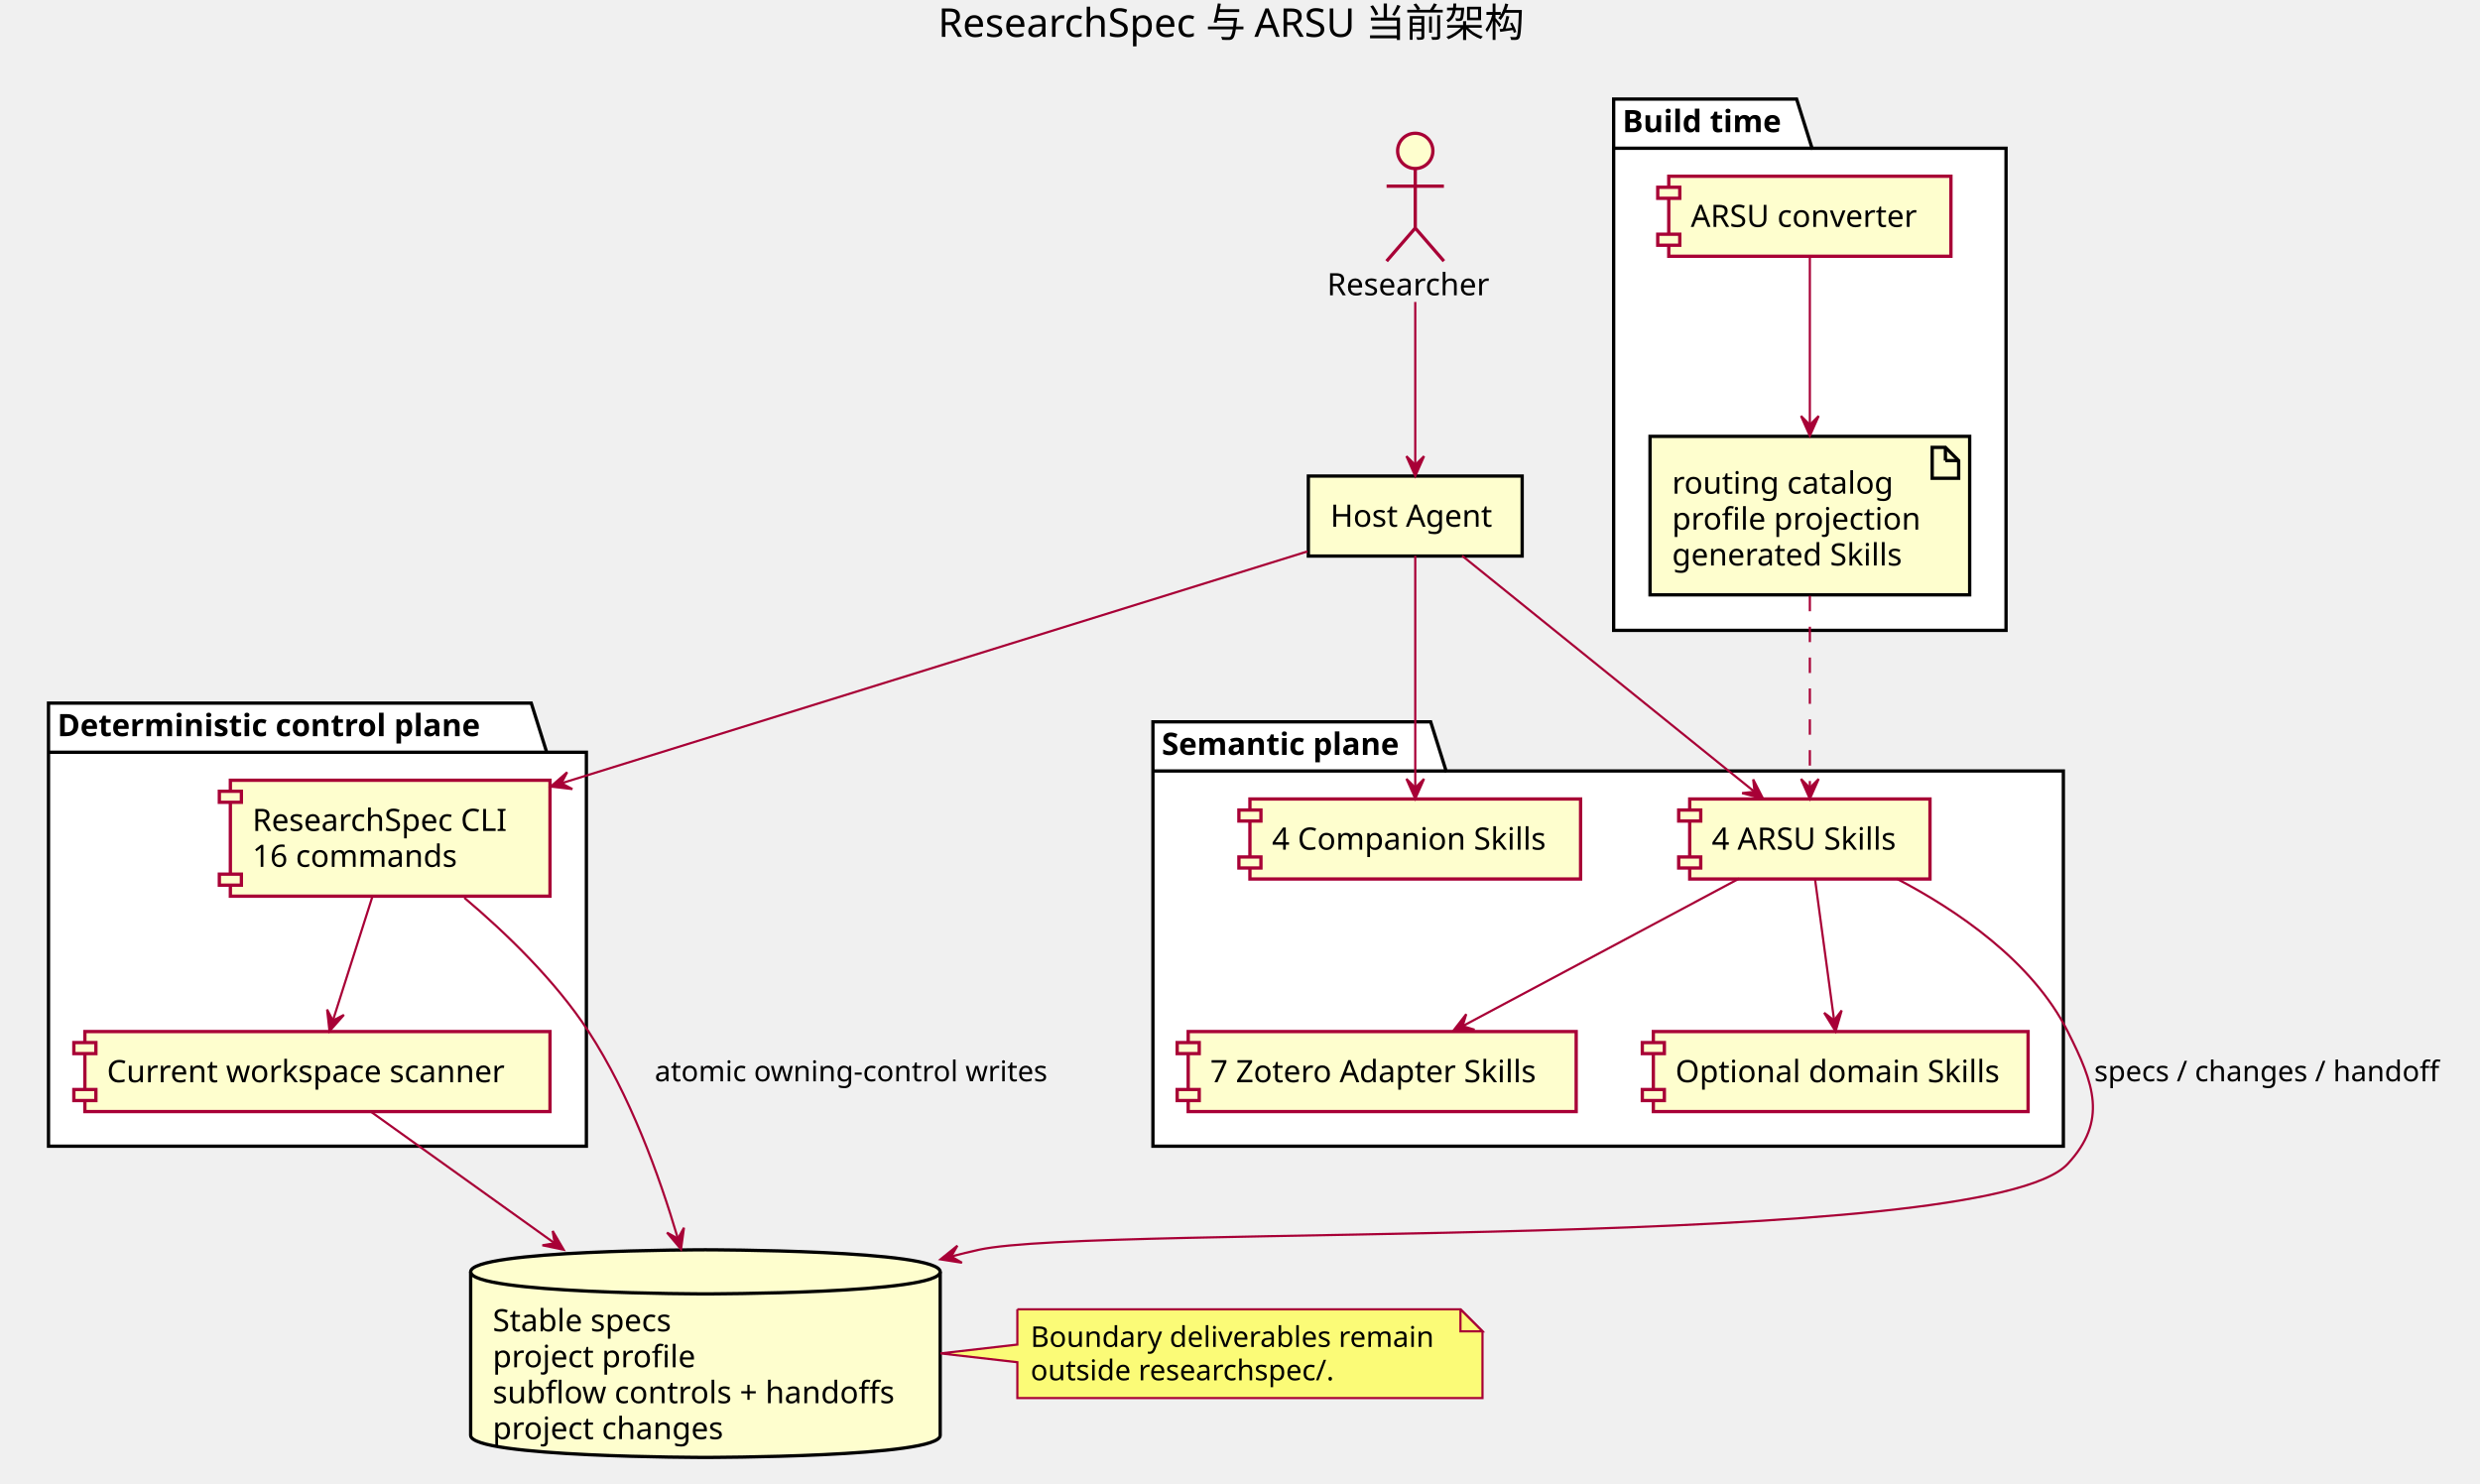
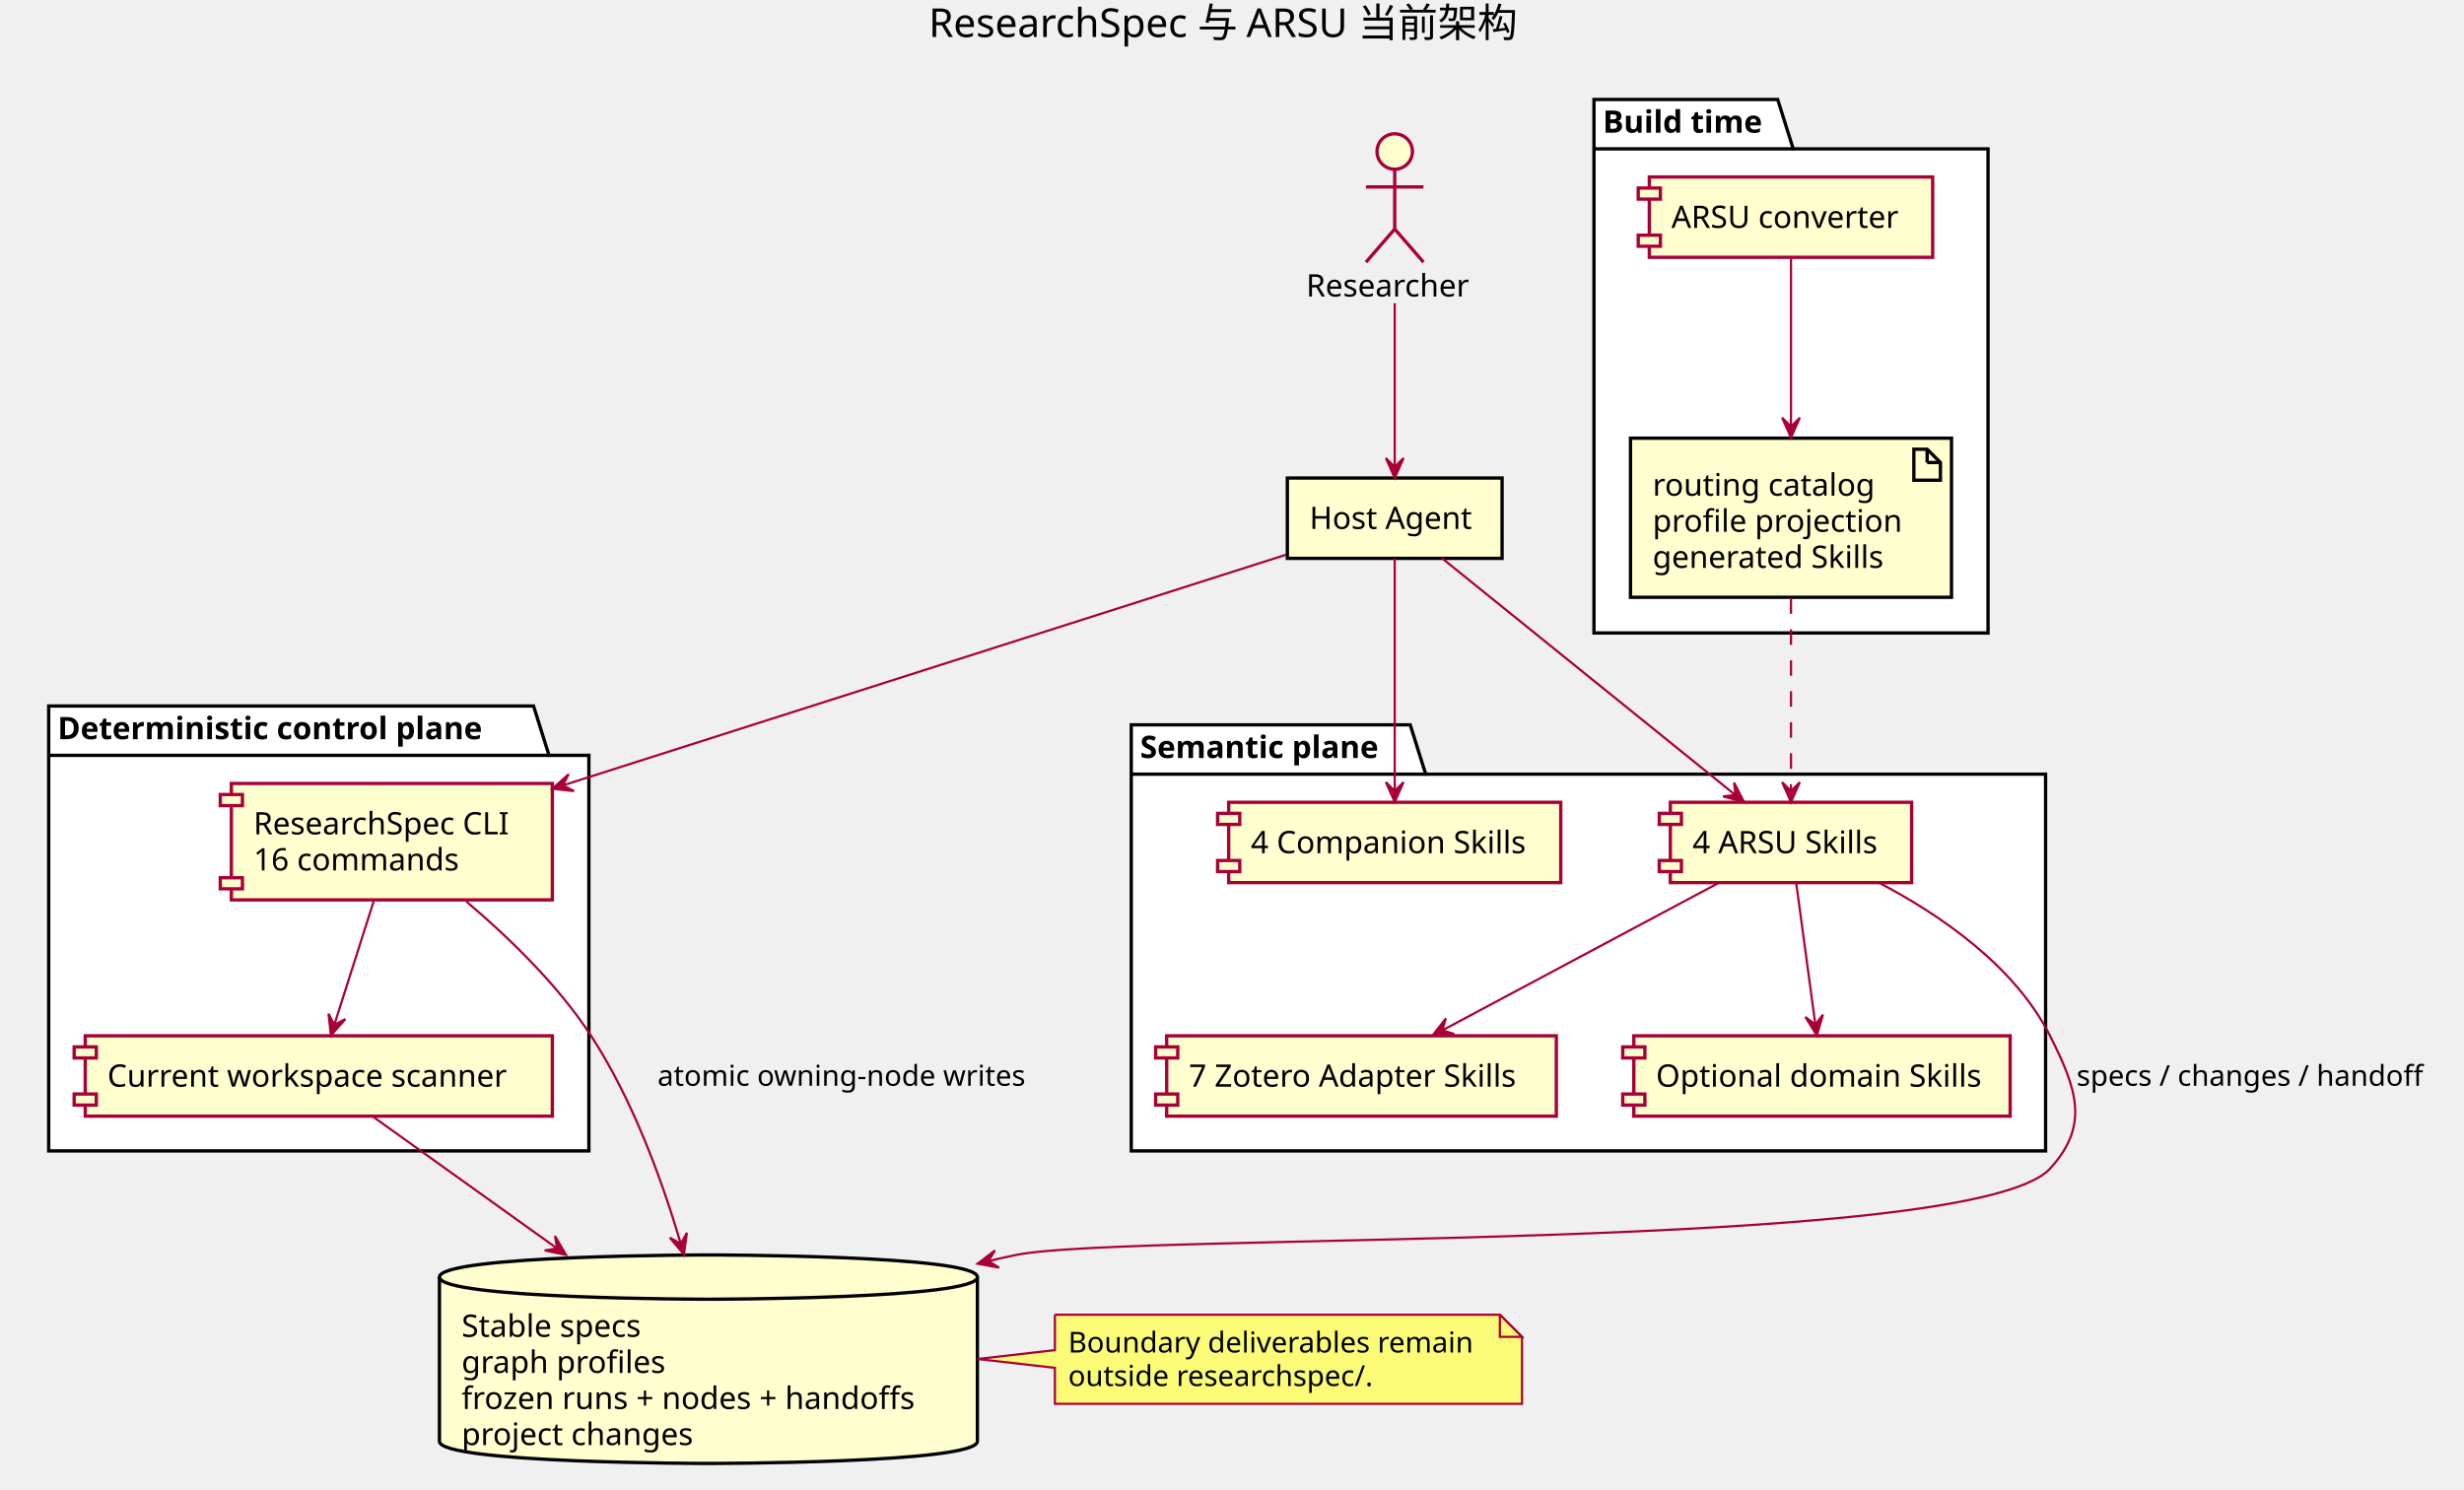
- <svg xmlns="http://www.w3.org/2000/svg" contentScriptType="application/ecmascript" contentStyleType="text/css" height="673px" preserveAspectRatio="none" style="width:1125px;height:673px;" version="1.1" viewBox="0 0 1125 673" width="1125px" zoomAndPan="magnify">
+ <svg xmlns="http://www.w3.org/2000/svg" contentScriptType="application/ecmascript" contentStyleType="text/css" height="673px" preserveAspectRatio="none" style="width:1113px;height:673px;" version="1.1" viewBox="0 0 1113 673" width="1113px" zoomAndPan="magnify">
  <defs />
  <g>
-     <text fill="#000000" font-family="sans-serif" font-size="18" lengthAdjust="spacingAndGlyphs" textLength="281" x="425.5" y="16.708">ResearchSpec 与 ARSU 当前架构</text>
-     <polygon fill="#FFFFFF" points="523,327.453,649,327.453,656,349.75,936,349.75,936,519.953,523,519.953,523,327.453" style="stroke: #000000; stroke-width: 1.5;" />
-     <line style="stroke: #000000; stroke-width: 1.5;" x1="523" x2="656" y1="349.75" y2="349.75" />
-     <text fill="#000000" font-family="sans-serif" font-size="14" font-weight="bold" lengthAdjust="spacingAndGlyphs" textLength="120" x="527" y="342.448">Semantic plane</text>
+     <text fill="#000000" font-family="sans-serif" font-size="18" lengthAdjust="spacingAndGlyphs" textLength="281" x="419.5" y="16.708">ResearchSpec 与 ARSU 当前架构</text>
+     <polygon fill="#FFFFFF" points="511,327.453,637,327.453,644,349.75,924,349.75,924,519.953,511,519.953,511,327.453" style="stroke: #000000; stroke-width: 1.5;" />
+     <line style="stroke: #000000; stroke-width: 1.5;" x1="511" x2="644" y1="349.75" y2="349.75" />
+     <text fill="#000000" font-family="sans-serif" font-size="14" font-weight="bold" lengthAdjust="spacingAndGlyphs" textLength="120" x="515" y="342.448">Semantic plane</text>
    <polygon fill="#FFFFFF" points="22,318.953,241,318.953,248,341.25,266,341.25,266,519.953,22,519.953,22,318.953" style="stroke: #000000; stroke-width: 1.5;" />
    <line style="stroke: #000000; stroke-width: 1.5;" x1="22" x2="248" y1="341.25" y2="341.25" />
    <text fill="#000000" font-family="sans-serif" font-size="14" font-weight="bold" lengthAdjust="spacingAndGlyphs" textLength="213" x="26" y="333.948">Deterministic control plane</text>
-     <polygon fill="#FFFFFF" points="732,44.953,815,44.953,822,67.25,910,67.25,910,285.953,732,285.953,732,44.953" style="stroke: #000000; stroke-width: 1.5;" />
-     <line style="stroke: #000000; stroke-width: 1.5;" x1="732" x2="822" y1="67.25" y2="67.25" />
-     <text fill="#000000" font-family="sans-serif" font-size="14" font-weight="bold" lengthAdjust="spacingAndGlyphs" textLength="77" x="736" y="59.948">Build time</text>
-     <rect fill="#FEFECE" height="36.297" style="stroke: #A80036; stroke-width: 1.5;" width="109" x="766.5" y="362.453" />
-     <rect fill="#FEFECE" height="5" style="stroke: #A80036; stroke-width: 1.5;" width="10" x="761.5" y="367.453" />
-     <rect fill="#FEFECE" height="5" style="stroke: #A80036; stroke-width: 1.5;" width="10" x="761.5" y="388.75" />
-     <text fill="#000000" font-family="sans-serif" font-size="14" lengthAdjust="spacingAndGlyphs" textLength="89" x="776.5" y="385.448">4 ARSU Skills</text>
-     <rect fill="#FEFECE" height="36.297" style="stroke: #A80036; stroke-width: 1.5;" width="150" x="567" y="362.453" />
-     <rect fill="#FEFECE" height="5" style="stroke: #A80036; stroke-width: 1.5;" width="10" x="562" y="367.453" />
-     <rect fill="#FEFECE" height="5" style="stroke: #A80036; stroke-width: 1.5;" width="10" x="562" y="388.75" />
-     <text fill="#000000" font-family="sans-serif" font-size="14" lengthAdjust="spacingAndGlyphs" textLength="130" x="577" y="385.448">4 Companion Skills</text>
-     <rect fill="#FEFECE" height="36.297" style="stroke: #A80036; stroke-width: 1.5;" width="176" x="539" y="467.953" />
-     <rect fill="#FEFECE" height="5" style="stroke: #A80036; stroke-width: 1.5;" width="10" x="534" y="472.953" />
-     <rect fill="#FEFECE" height="5" style="stroke: #A80036; stroke-width: 1.5;" width="10" x="534" y="494.25" />
-     <text fill="#000000" font-family="sans-serif" font-size="14" lengthAdjust="spacingAndGlyphs" textLength="156" x="549" y="490.948">7 Zotero Adapter Skills</text>
-     <rect fill="#FEFECE" height="36.297" style="stroke: #A80036; stroke-width: 1.5;" width="170" x="750" y="467.953" />
-     <rect fill="#FEFECE" height="5" style="stroke: #A80036; stroke-width: 1.5;" width="10" x="745" y="472.953" />
-     <rect fill="#FEFECE" height="5" style="stroke: #A80036; stroke-width: 1.5;" width="10" x="745" y="494.25" />
-     <text fill="#000000" font-family="sans-serif" font-size="14" lengthAdjust="spacingAndGlyphs" textLength="150" x="760" y="490.948">Optional domain Skills</text>
+     <polygon fill="#FFFFFF" points="720,44.953,803,44.953,810,67.25,898,67.25,898,285.953,720,285.953,720,44.953" style="stroke: #000000; stroke-width: 1.5;" />
+     <line style="stroke: #000000; stroke-width: 1.5;" x1="720" x2="810" y1="67.25" y2="67.25" />
+     <text fill="#000000" font-family="sans-serif" font-size="14" font-weight="bold" lengthAdjust="spacingAndGlyphs" textLength="77" x="724" y="59.948">Build time</text>
+     <rect fill="#FEFECE" height="36.297" style="stroke: #A80036; stroke-width: 1.5;" width="109" x="754.5" y="362.453" />
+     <rect fill="#FEFECE" height="5" style="stroke: #A80036; stroke-width: 1.5;" width="10" x="749.5" y="367.453" />
+     <rect fill="#FEFECE" height="5" style="stroke: #A80036; stroke-width: 1.5;" width="10" x="749.5" y="388.75" />
+     <text fill="#000000" font-family="sans-serif" font-size="14" lengthAdjust="spacingAndGlyphs" textLength="89" x="764.5" y="385.448">4 ARSU Skills</text>
+     <rect fill="#FEFECE" height="36.297" style="stroke: #A80036; stroke-width: 1.5;" width="150" x="555" y="362.453" />
+     <rect fill="#FEFECE" height="5" style="stroke: #A80036; stroke-width: 1.5;" width="10" x="550" y="367.453" />
+     <rect fill="#FEFECE" height="5" style="stroke: #A80036; stroke-width: 1.5;" width="10" x="550" y="388.75" />
+     <text fill="#000000" font-family="sans-serif" font-size="14" lengthAdjust="spacingAndGlyphs" textLength="130" x="565" y="385.448">4 Companion Skills</text>
+     <rect fill="#FEFECE" height="36.297" style="stroke: #A80036; stroke-width: 1.5;" width="176" x="527" y="467.953" />
+     <rect fill="#FEFECE" height="5" style="stroke: #A80036; stroke-width: 1.5;" width="10" x="522" y="472.953" />
+     <rect fill="#FEFECE" height="5" style="stroke: #A80036; stroke-width: 1.5;" width="10" x="522" y="494.25" />
+     <text fill="#000000" font-family="sans-serif" font-size="14" lengthAdjust="spacingAndGlyphs" textLength="156" x="537" y="490.948">7 Zotero Adapter Skills</text>
+     <rect fill="#FEFECE" height="36.297" style="stroke: #A80036; stroke-width: 1.5;" width="170" x="738" y="467.953" />
+     <rect fill="#FEFECE" height="5" style="stroke: #A80036; stroke-width: 1.5;" width="10" x="733" y="472.953" />
+     <rect fill="#FEFECE" height="5" style="stroke: #A80036; stroke-width: 1.5;" width="10" x="733" y="494.25" />
+     <text fill="#000000" font-family="sans-serif" font-size="14" lengthAdjust="spacingAndGlyphs" textLength="150" x="748" y="490.948">Optional domain Skills</text>
    <rect fill="#FEFECE" height="52.594" style="stroke: #A80036; stroke-width: 1.5;" width="145" x="104.5" y="353.953" />
    <rect fill="#FEFECE" height="5" style="stroke: #A80036; stroke-width: 1.5;" width="10" x="99.5" y="358.953" />
    <rect fill="#FEFECE" height="5" style="stroke: #A80036; stroke-width: 1.5;" width="10" x="99.5" y="396.547" />
    <text fill="#000000" font-family="sans-serif" font-size="14" lengthAdjust="spacingAndGlyphs" textLength="125" x="114.5" y="376.948">ResearchSpec CLI</text>
    <text fill="#000000" font-family="sans-serif" font-size="14" lengthAdjust="spacingAndGlyphs" textLength="99" x="114.5" y="393.245">16 commands</text>
    <rect fill="#FEFECE" height="36.297" style="stroke: #A80036; stroke-width: 1.5;" width="211" x="38.5" y="467.953" />
    <rect fill="#FEFECE" height="5" style="stroke: #A80036; stroke-width: 1.5;" width="10" x="33.5" y="472.953" />
    <rect fill="#FEFECE" height="5" style="stroke: #A80036; stroke-width: 1.5;" width="10" x="33.5" y="494.25" />
    <text fill="#000000" font-family="sans-serif" font-size="14" lengthAdjust="spacingAndGlyphs" textLength="191" x="48.5" y="490.948">Current workspace scanner</text>
-     <rect fill="#FEFECE" height="36.297" style="stroke: #A80036; stroke-width: 1.5;" width="128" x="757" y="79.953" />
-     <rect fill="#FEFECE" height="5" style="stroke: #A80036; stroke-width: 1.5;" width="10" x="752" y="84.953" />
-     <rect fill="#FEFECE" height="5" style="stroke: #A80036; stroke-width: 1.5;" width="10" x="752" y="106.25" />
-     <text fill="#000000" font-family="sans-serif" font-size="14" lengthAdjust="spacingAndGlyphs" textLength="108" x="767" y="102.948">ARSU converter</text>
-     <rect fill="#FEFECE" height="71.891" style="stroke: #000000; stroke-width: 1.5;" width="145" x="748.5" y="197.953" />
-     <polygon fill="#FEFECE" points="876.5,202.953,876.5,216.953,888.5,216.953,888.5,208.953,882.5,202.953,876.5,202.953" style="stroke: #000000; stroke-width: 1.5;" />
-     <line style="stroke: #000000; stroke-width: 1.5;" x1="882.5" x2="882.5" y1="202.953" y2="208.953" />
-     <line style="stroke: #000000; stroke-width: 1.5;" x1="888.5" x2="882.5" y1="208.953" y2="208.953" />
-     <text fill="#000000" font-family="sans-serif" font-size="14" lengthAdjust="spacingAndGlyphs" textLength="103" x="758.5" y="223.948">routing catalog</text>
-     <text fill="#000000" font-family="sans-serif" font-size="14" lengthAdjust="spacingAndGlyphs" textLength="115" x="758.5" y="240.245">profile projection</text>
-     <text fill="#000000" font-family="sans-serif" font-size="14" lengthAdjust="spacingAndGlyphs" textLength="110" x="758.5" y="256.542">generated Skills</text>
-     <ellipse cx="642" cy="68.453" fill="#FEFECE" rx="8" ry="8" style="stroke: #A80036; stroke-width: 1.5;" />
-     <path d="M642,76.453 L642,103.453 M629,84.453 L655,84.453 M642,103.453 L629,118.453 M642,103.453 L655,118.453 " fill="none" style="stroke: #A80036; stroke-width: 1.5;" />
-     <text fill="#000000" font-family="sans-serif" font-size="14" lengthAdjust="spacingAndGlyphs" textLength="80" x="602" y="133.948">Researcher</text>
-     <rect fill="#FEFECE" height="36.297" style="stroke: #000000; stroke-width: 1.5;" width="97" x="593.5" y="215.953" />
-     <text fill="#000000" font-family="sans-serif" font-size="14" lengthAdjust="spacingAndGlyphs" textLength="77" x="603.5" y="238.948">Host Agent</text>
-     <path d="M213.5,576.953 C213.5,566.953 320,566.953 320,566.953 C320,566.953 426.5,566.953 426.5,576.953 L426.5,651.141 C426.5,661.141 320,661.141 320,661.141 C320,661.141 213.5,661.141 213.5,651.141 L213.5,576.953 " fill="#FEFECE" style="stroke: #000000; stroke-width: 1.5;" />
-     <path d="M213.5,576.953 C213.5,586.953 320,586.953 320,586.953 C320,586.953 426.5,586.953 426.5,576.953 " fill="none" style="stroke: #000000; stroke-width: 1.5;" />
-     <text fill="#000000" font-family="sans-serif" font-size="14" lengthAdjust="spacingAndGlyphs" textLength="89" x="223.5" y="603.948">Stable specs</text>
-     <text fill="#000000" font-family="sans-serif" font-size="14" lengthAdjust="spacingAndGlyphs" textLength="94" x="223.5" y="620.245">project profile</text>
-     <text fill="#000000" font-family="sans-serif" font-size="14" lengthAdjust="spacingAndGlyphs" textLength="193" x="223.5" y="636.542">subflow controls + handoffs</text>
-     <text fill="#000000" font-family="sans-serif" font-size="14" lengthAdjust="spacingAndGlyphs" textLength="112" x="223.5" y="652.839">project changes</text>
-     <path d="M461.5,593.953 L461.5,609.953 L426.62,613.953 L461.5,617.953 L461.5,634.219 A0,0 0 0 0 461.5,634.219 L672.5,634.219 A0,0 0 0 0 672.5,634.219 L672.5,603.953 L662.5,593.953 L461.5,593.953 A0,0 0 0 0 461.5,593.953 " fill="#FBFB77" style="stroke: #A80036; stroke-width: 1.0;" />
-     <path d="M662.5,593.953 L662.5,603.953 L672.5,603.953 L662.5,593.953 " fill="#FBFB77" style="stroke: #A80036; stroke-width: 1.0;" />
-     <text fill="#000000" font-family="sans-serif" font-size="13" lengthAdjust="spacingAndGlyphs" textLength="190" x="467.5" y="611.02">Boundary deliverables remain</text>
-     <text fill="#000000" font-family="sans-serif" font-size="13" lengthAdjust="spacingAndGlyphs" textLength="145" x="467.5" y="626.153">outside researchspec/.</text>
-     <path d="M642,136.993 C642,160.863 642,190.793 642,210.823 " fill="none" id="Researcher-&gt;Host" style="stroke: #A80036; stroke-width: 1.0;" />
-     <polygon fill="#A80036" points="642,215.943,646,206.943,642,210.943,638,206.943,642,215.943" style="stroke: #A80036; stroke-width: 1.0;" />
-     <path d="M663.24,252.093 C696.34,278.823 760.12,330.313 795.61,358.953 " fill="none" id="Host-&gt;ARSU" style="stroke: #A80036; stroke-width: 1.0;" />
-     <polygon fill="#A80036" points="799.79,362.333,795.308,353.563,795.902,359.189,790.277,359.783,799.79,362.333" style="stroke: #A80036; stroke-width: 1.0;" />
-     <path d="M642,252.093 C642,278.273 642,328.223 642,357.183 " fill="none" id="Host-&gt;Companion" style="stroke: #A80036; stroke-width: 1.0;" />
-     <polygon fill="#A80036" points="642,362.333,646,353.333,642,357.333,638,353.333,642,362.333" style="stroke: #A80036; stroke-width: 1.0;" />
-     <path d="M788.96,398.543 C754.56,416.893 699.99,446.013 663.84,465.303 " fill="none" id="ARSU-&gt;Zotero" style="stroke: #A80036; stroke-width: 1.0;" />
-     <polygon fill="#A80036" points="659.08,467.833,668.902,467.109,663.487,465.472,665.124,460.057,659.08,467.833" style="stroke: #A80036; stroke-width: 1.0;" />
-     <path d="M823.31,398.543 C825.68,416.073 829.38,443.423 831.98,462.643 " fill="none" id="ARSU-&gt;Plugins" style="stroke: #A80036; stroke-width: 1.0;" />
-     <polygon fill="#A80036" points="832.68,467.833,835.436,458.378,832.009,462.878,827.508,459.451,832.68,467.833" style="stroke: #A80036; stroke-width: 1.0;" />
-     <path d="M593.12,250.143 C512.51,275.193 351.08,325.353 254.7,355.313 " fill="none" id="Host-&gt;CLI" style="stroke: #A80036; stroke-width: 1.0;" />
-     <polygon fill="#A80036" points="249.87,356.803,259.652,357.947,254.644,355.317,257.274,350.308,249.87,356.803" style="stroke: #A80036; stroke-width: 1.0;" />
+     <rect fill="#FEFECE" height="36.297" style="stroke: #A80036; stroke-width: 1.5;" width="128" x="745" y="79.953" />
+     <rect fill="#FEFECE" height="5" style="stroke: #A80036; stroke-width: 1.5;" width="10" x="740" y="84.953" />
+     <rect fill="#FEFECE" height="5" style="stroke: #A80036; stroke-width: 1.5;" width="10" x="740" y="106.25" />
+     <text fill="#000000" font-family="sans-serif" font-size="14" lengthAdjust="spacingAndGlyphs" textLength="108" x="755" y="102.948">ARSU converter</text>
+     <rect fill="#FEFECE" height="71.891" style="stroke: #000000; stroke-width: 1.5;" width="145" x="736.5" y="197.953" />
+     <polygon fill="#FEFECE" points="864.5,202.953,864.5,216.953,876.5,216.953,876.5,208.953,870.5,202.953,864.5,202.953" style="stroke: #000000; stroke-width: 1.5;" />
+     <line style="stroke: #000000; stroke-width: 1.5;" x1="870.5" x2="870.5" y1="202.953" y2="208.953" />
+     <line style="stroke: #000000; stroke-width: 1.5;" x1="876.5" x2="870.5" y1="208.953" y2="208.953" />
+     <text fill="#000000" font-family="sans-serif" font-size="14" lengthAdjust="spacingAndGlyphs" textLength="103" x="746.5" y="223.948">routing catalog</text>
+     <text fill="#000000" font-family="sans-serif" font-size="14" lengthAdjust="spacingAndGlyphs" textLength="115" x="746.5" y="240.245">profile projection</text>
+     <text fill="#000000" font-family="sans-serif" font-size="14" lengthAdjust="spacingAndGlyphs" textLength="110" x="746.5" y="256.542">generated Skills</text>
+     <ellipse cx="630" cy="68.453" fill="#FEFECE" rx="8" ry="8" style="stroke: #A80036; stroke-width: 1.5;" />
+     <path d="M630,76.453 L630,103.453 M617,84.453 L643,84.453 M630,103.453 L617,118.453 M630,103.453 L643,118.453 " fill="none" style="stroke: #A80036; stroke-width: 1.5;" />
+     <text fill="#000000" font-family="sans-serif" font-size="14" lengthAdjust="spacingAndGlyphs" textLength="80" x="590" y="133.948">Researcher</text>
+     <rect fill="#FEFECE" height="36.297" style="stroke: #000000; stroke-width: 1.5;" width="97" x="581.5" y="215.953" />
+     <text fill="#000000" font-family="sans-serif" font-size="14" lengthAdjust="spacingAndGlyphs" textLength="77" x="591.5" y="238.948">Host Agent</text>
+     <path d="M198.5,576.953 C198.5,566.953 320,566.953 320,566.953 C320,566.953 441.5,566.953 441.5,576.953 L441.5,651.141 C441.5,661.141 320,661.141 320,661.141 C320,661.141 198.5,661.141 198.5,651.141 L198.5,576.953 " fill="#FEFECE" style="stroke: #000000; stroke-width: 1.5;" />
+     <path d="M198.5,576.953 C198.5,586.953 320,586.953 320,586.953 C320,586.953 441.5,586.953 441.5,576.953 " fill="none" style="stroke: #000000; stroke-width: 1.5;" />
+     <text fill="#000000" font-family="sans-serif" font-size="14" lengthAdjust="spacingAndGlyphs" textLength="89" x="208.5" y="603.948">Stable specs</text>
+     <text fill="#000000" font-family="sans-serif" font-size="14" lengthAdjust="spacingAndGlyphs" textLength="94" x="208.5" y="620.245">graph profiles</text>
+     <text fill="#000000" font-family="sans-serif" font-size="14" lengthAdjust="spacingAndGlyphs" textLength="223" x="208.5" y="636.542">frozen runs + nodes + handoffs</text>
+     <text fill="#000000" font-family="sans-serif" font-size="14" lengthAdjust="spacingAndGlyphs" textLength="112" x="208.5" y="652.839">project changes</text>
+     <path d="M476.5,593.953 L476.5,609.953 L441.53,613.953 L476.5,617.953 L476.5,634.219 A0,0 0 0 0 476.5,634.219 L687.5,634.219 A0,0 0 0 0 687.5,634.219 L687.5,603.953 L677.5,593.953 L476.5,593.953 A0,0 0 0 0 476.5,593.953 " fill="#FBFB77" style="stroke: #A80036; stroke-width: 1.0;" />
+     <path d="M677.5,593.953 L677.5,603.953 L687.5,603.953 L677.5,593.953 " fill="#FBFB77" style="stroke: #A80036; stroke-width: 1.0;" />
+     <text fill="#000000" font-family="sans-serif" font-size="13" lengthAdjust="spacingAndGlyphs" textLength="190" x="482.5" y="611.02">Boundary deliverables remain</text>
+     <text fill="#000000" font-family="sans-serif" font-size="13" lengthAdjust="spacingAndGlyphs" textLength="145" x="482.5" y="626.153">outside researchspec/.</text>
+     <path d="M630,136.993 C630,160.863 630,190.793 630,210.823 " fill="none" id="Researcher-&gt;Host" style="stroke: #A80036; stroke-width: 1.0;" />
+     <polygon fill="#A80036" points="630,215.943,634,206.943,630,210.943,626,206.943,630,215.943" style="stroke: #A80036; stroke-width: 1.0;" />
+     <path d="M651.24,252.093 C684.34,278.823 748.12,330.313 783.61,358.953 " fill="none" id="Host-&gt;ARSU" style="stroke: #A80036; stroke-width: 1.0;" />
+     <polygon fill="#A80036" points="787.79,362.333,783.308,353.563,783.902,359.189,778.277,359.783,787.79,362.333" style="stroke: #A80036; stroke-width: 1.0;" />
+     <path d="M630,252.093 C630,278.273 630,328.223 630,357.183 " fill="none" id="Host-&gt;Companion" style="stroke: #A80036; stroke-width: 1.0;" />
+     <polygon fill="#A80036" points="630,362.333,634,353.333,630,357.333,626,353.333,630,362.333" style="stroke: #A80036; stroke-width: 1.0;" />
+     <path d="M776.96,398.543 C742.56,416.893 687.99,446.013 651.84,465.303 " fill="none" id="ARSU-&gt;Zotero" style="stroke: #A80036; stroke-width: 1.0;" />
+     <polygon fill="#A80036" points="647.08,467.833,656.902,467.109,651.487,465.472,653.124,460.057,647.08,467.833" style="stroke: #A80036; stroke-width: 1.0;" />
+     <path d="M811.31,398.543 C813.68,416.073 817.38,443.423 819.98,462.643 " fill="none" id="ARSU-&gt;Plugins" style="stroke: #A80036; stroke-width: 1.0;" />
+     <polygon fill="#A80036" points="820.68,467.833,823.436,458.378,820.009,462.878,815.508,459.451,820.68,467.833" style="stroke: #A80036; stroke-width: 1.0;" />
+     <path d="M581.09,250.553 C502.65,275.573 348.05,324.893 254.48,354.743 " fill="none" id="Host-&gt;CLI" style="stroke: #A80036; stroke-width: 1.0;" />
+     <polygon fill="#A80036" points="249.51,356.323,259.301,357.387,254.272,354.798,256.861,349.768,249.51,356.323" style="stroke: #A80036; stroke-width: 1.0;" />
    <path d="M168.84,407.033 C163.38,424.183 156.25,446.523 151.04,462.883 " fill="none" id="CLI-&gt;Scanner" style="stroke: #A80036; stroke-width: 1.0;" />
    <polygon fill="#A80036" points="149.48,467.753,156.015,460.385,150.993,462.987,148.39,457.965,149.48,467.753" style="stroke: #A80036; stroke-width: 1.0;" />
    <path d="M168.1,504.213 C189.55,519.563 221.98,542.783 251.38,563.823 " fill="none" id="Scanner-&gt;Files" style="stroke: #A80036; stroke-width: 1.0;" />
    <polygon fill="#A80036" points="255.69,566.913,250.714,558.414,251.629,563.996,246.047,564.911,255.69,566.913" style="stroke: #A80036; stroke-width: 1.0;" />
    <path d="M210.64,407.273 C229.35,423.093 251.85,444.713 267,467.953 C285.68,496.603 298.91,532.723 307.48,561.743 " fill="none" id="CLI-&gt;Files" style="stroke: #A80036; stroke-width: 1.0;" />
    <polygon fill="#A80036" points="308.92,566.703,310.267,556.947,307.533,561.899,302.581,559.166,308.92,566.703" style="stroke: #A80036; stroke-width: 1.0;" />
-     <text fill="#000000" font-family="sans-serif" font-size="13" lengthAdjust="spacingAndGlyphs" textLength="182" x="297" y="490.52">atomic owning-control writes</text>
-     <path d="M860.33,398.583 C887.62,412.813 921.85,435.923 938,467.953 C950.01,491.763 956.1,508.373 938,527.953 C900.63,568.393 497.77,555.103 444,566.953 C439.89,567.863 435.73,568.873 431.56,569.973 " fill="none" id="ARSU-&gt;Files" style="stroke: #A80036; stroke-width: 1.0;" />
-     <polygon fill="#A80036" points="426.65,571.293,436.38,572.816,431.478,569.993,434.301,565.091,426.65,571.293" style="stroke: #A80036; stroke-width: 1.0;" />
-     <text fill="#000000" font-family="sans-serif" font-size="13" lengthAdjust="spacingAndGlyphs" textLength="163" x="950" y="490.52">specs / changes / handoff</text>
-     <path d="M821,116.193 C821,135.413 821,167.143 821,192.683 " fill="none" id="Converter-&gt;Projection" style="stroke: #A80036; stroke-width: 1.0;" />
-     <polygon fill="#A80036" points="821,197.703,825,188.703,821,192.703,817,188.703,821,197.703" style="stroke: #A80036; stroke-width: 1.0;" />
-     <path d="M821,270.303 C821,297.493 821,334.203 821,357.363 " fill="none" id="Projection-&gt;ARSU" style="stroke: #A80036; stroke-width: 1.0; stroke-dasharray: 7.0,7.0;" />
-     <polygon fill="#A80036" points="821,362.373,825,353.373,821,357.373,817,353.373,821,362.373" style="stroke: #A80036; stroke-width: 1.0;" />
+     <text fill="#000000" font-family="sans-serif" font-size="13" lengthAdjust="spacingAndGlyphs" textLength="170" x="297" y="490.52">atomic owning-node writes</text>
+     <path d="M848.33,398.583 C875.62,412.813 909.85,435.923 926,467.953 C938.01,491.763 944.05,508.323 926,527.953 C890.75,566.273 510.02,556.533 459,566.953 C454.88,567.793 450.72,568.713 446.53,569.713 " fill="none" id="ARSU-&gt;Files" style="stroke: #A80036; stroke-width: 1.0;" />
+     <polygon fill="#A80036" points="441.6,570.903,451.286,572.688,446.461,569.734,449.415,564.91,441.6,570.903" style="stroke: #A80036; stroke-width: 1.0;" />
+     <text fill="#000000" font-family="sans-serif" font-size="13" lengthAdjust="spacingAndGlyphs" textLength="163" x="938" y="490.52">specs / changes / handoff</text>
+     <path d="M809,116.193 C809,135.413 809,167.143 809,192.683 " fill="none" id="Converter-&gt;Projection" style="stroke: #A80036; stroke-width: 1.0;" />
+     <polygon fill="#A80036" points="809,197.703,813,188.703,809,192.703,805,188.703,809,197.703" style="stroke: #A80036; stroke-width: 1.0;" />
+     <path d="M809,270.303 C809,297.493 809,334.203 809,357.363 " fill="none" id="Projection-&gt;ARSU" style="stroke: #A80036; stroke-width: 1.0; stroke-dasharray: 7.0,7.0;" />
+     <polygon fill="#A80036" points="809,362.373,813,353.373,809,357.373,805,353.373,809,362.373" style="stroke: #A80036; stroke-width: 1.0;" />
  </g>
</svg>
